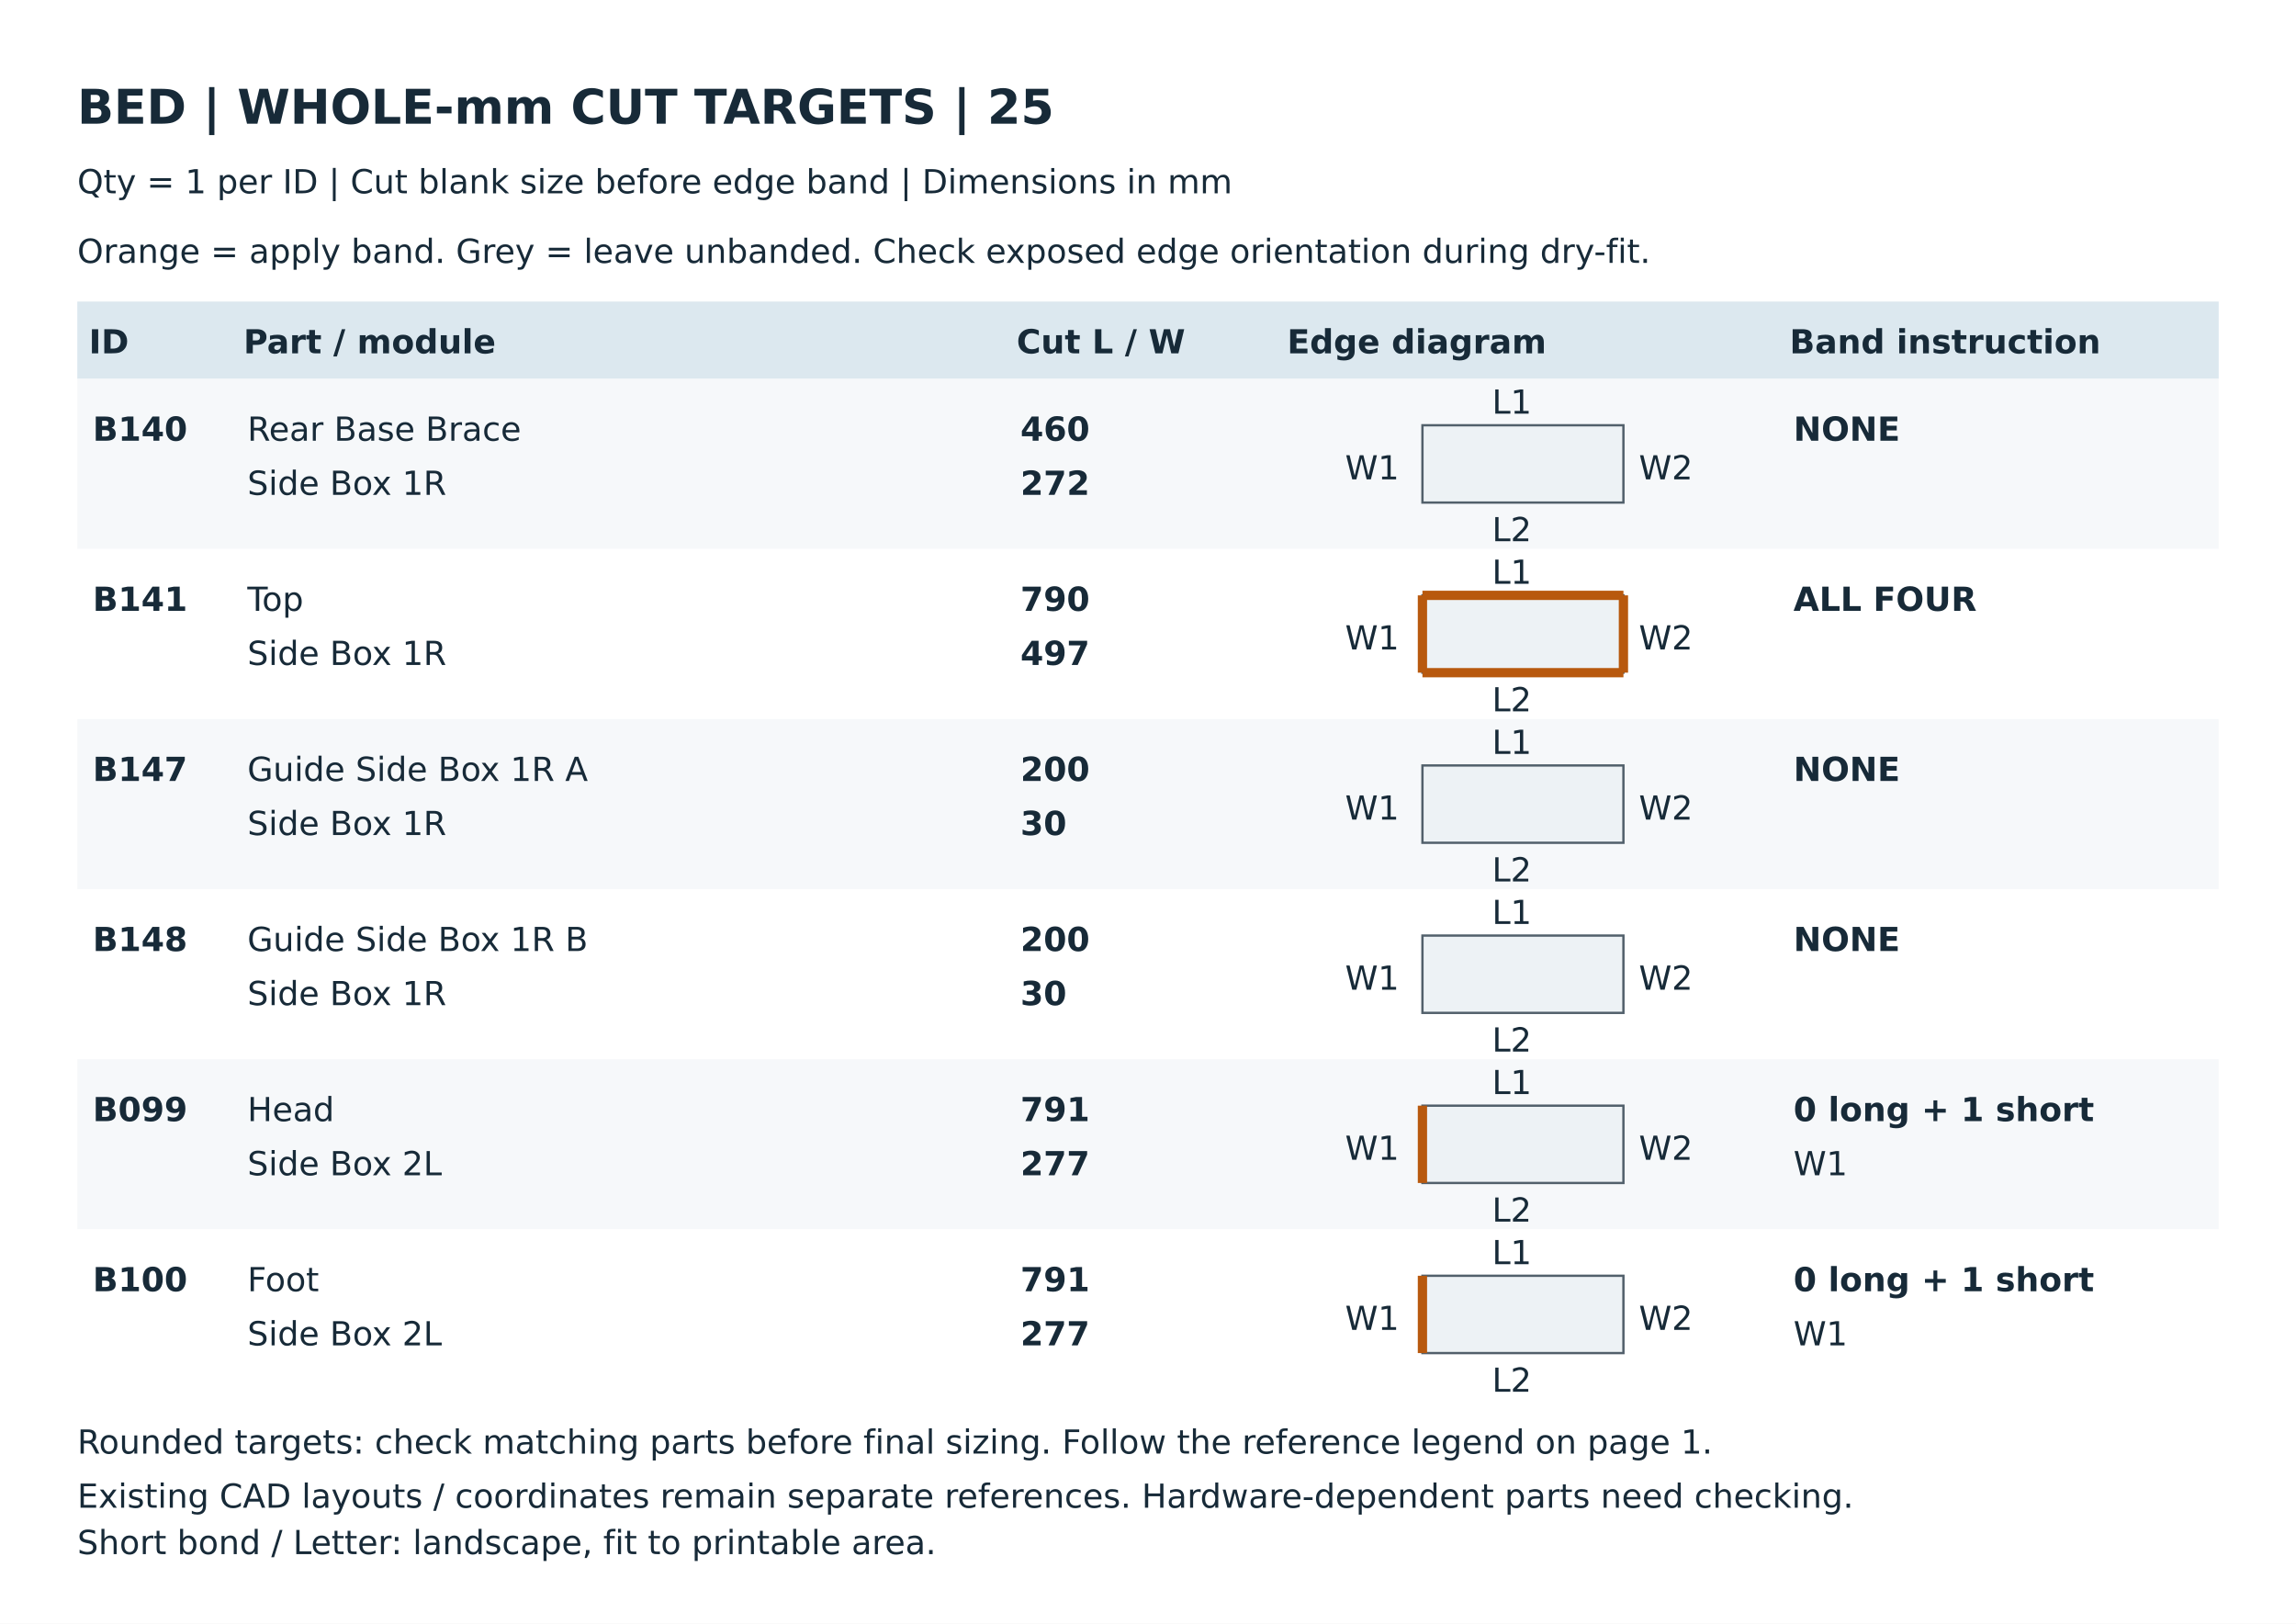
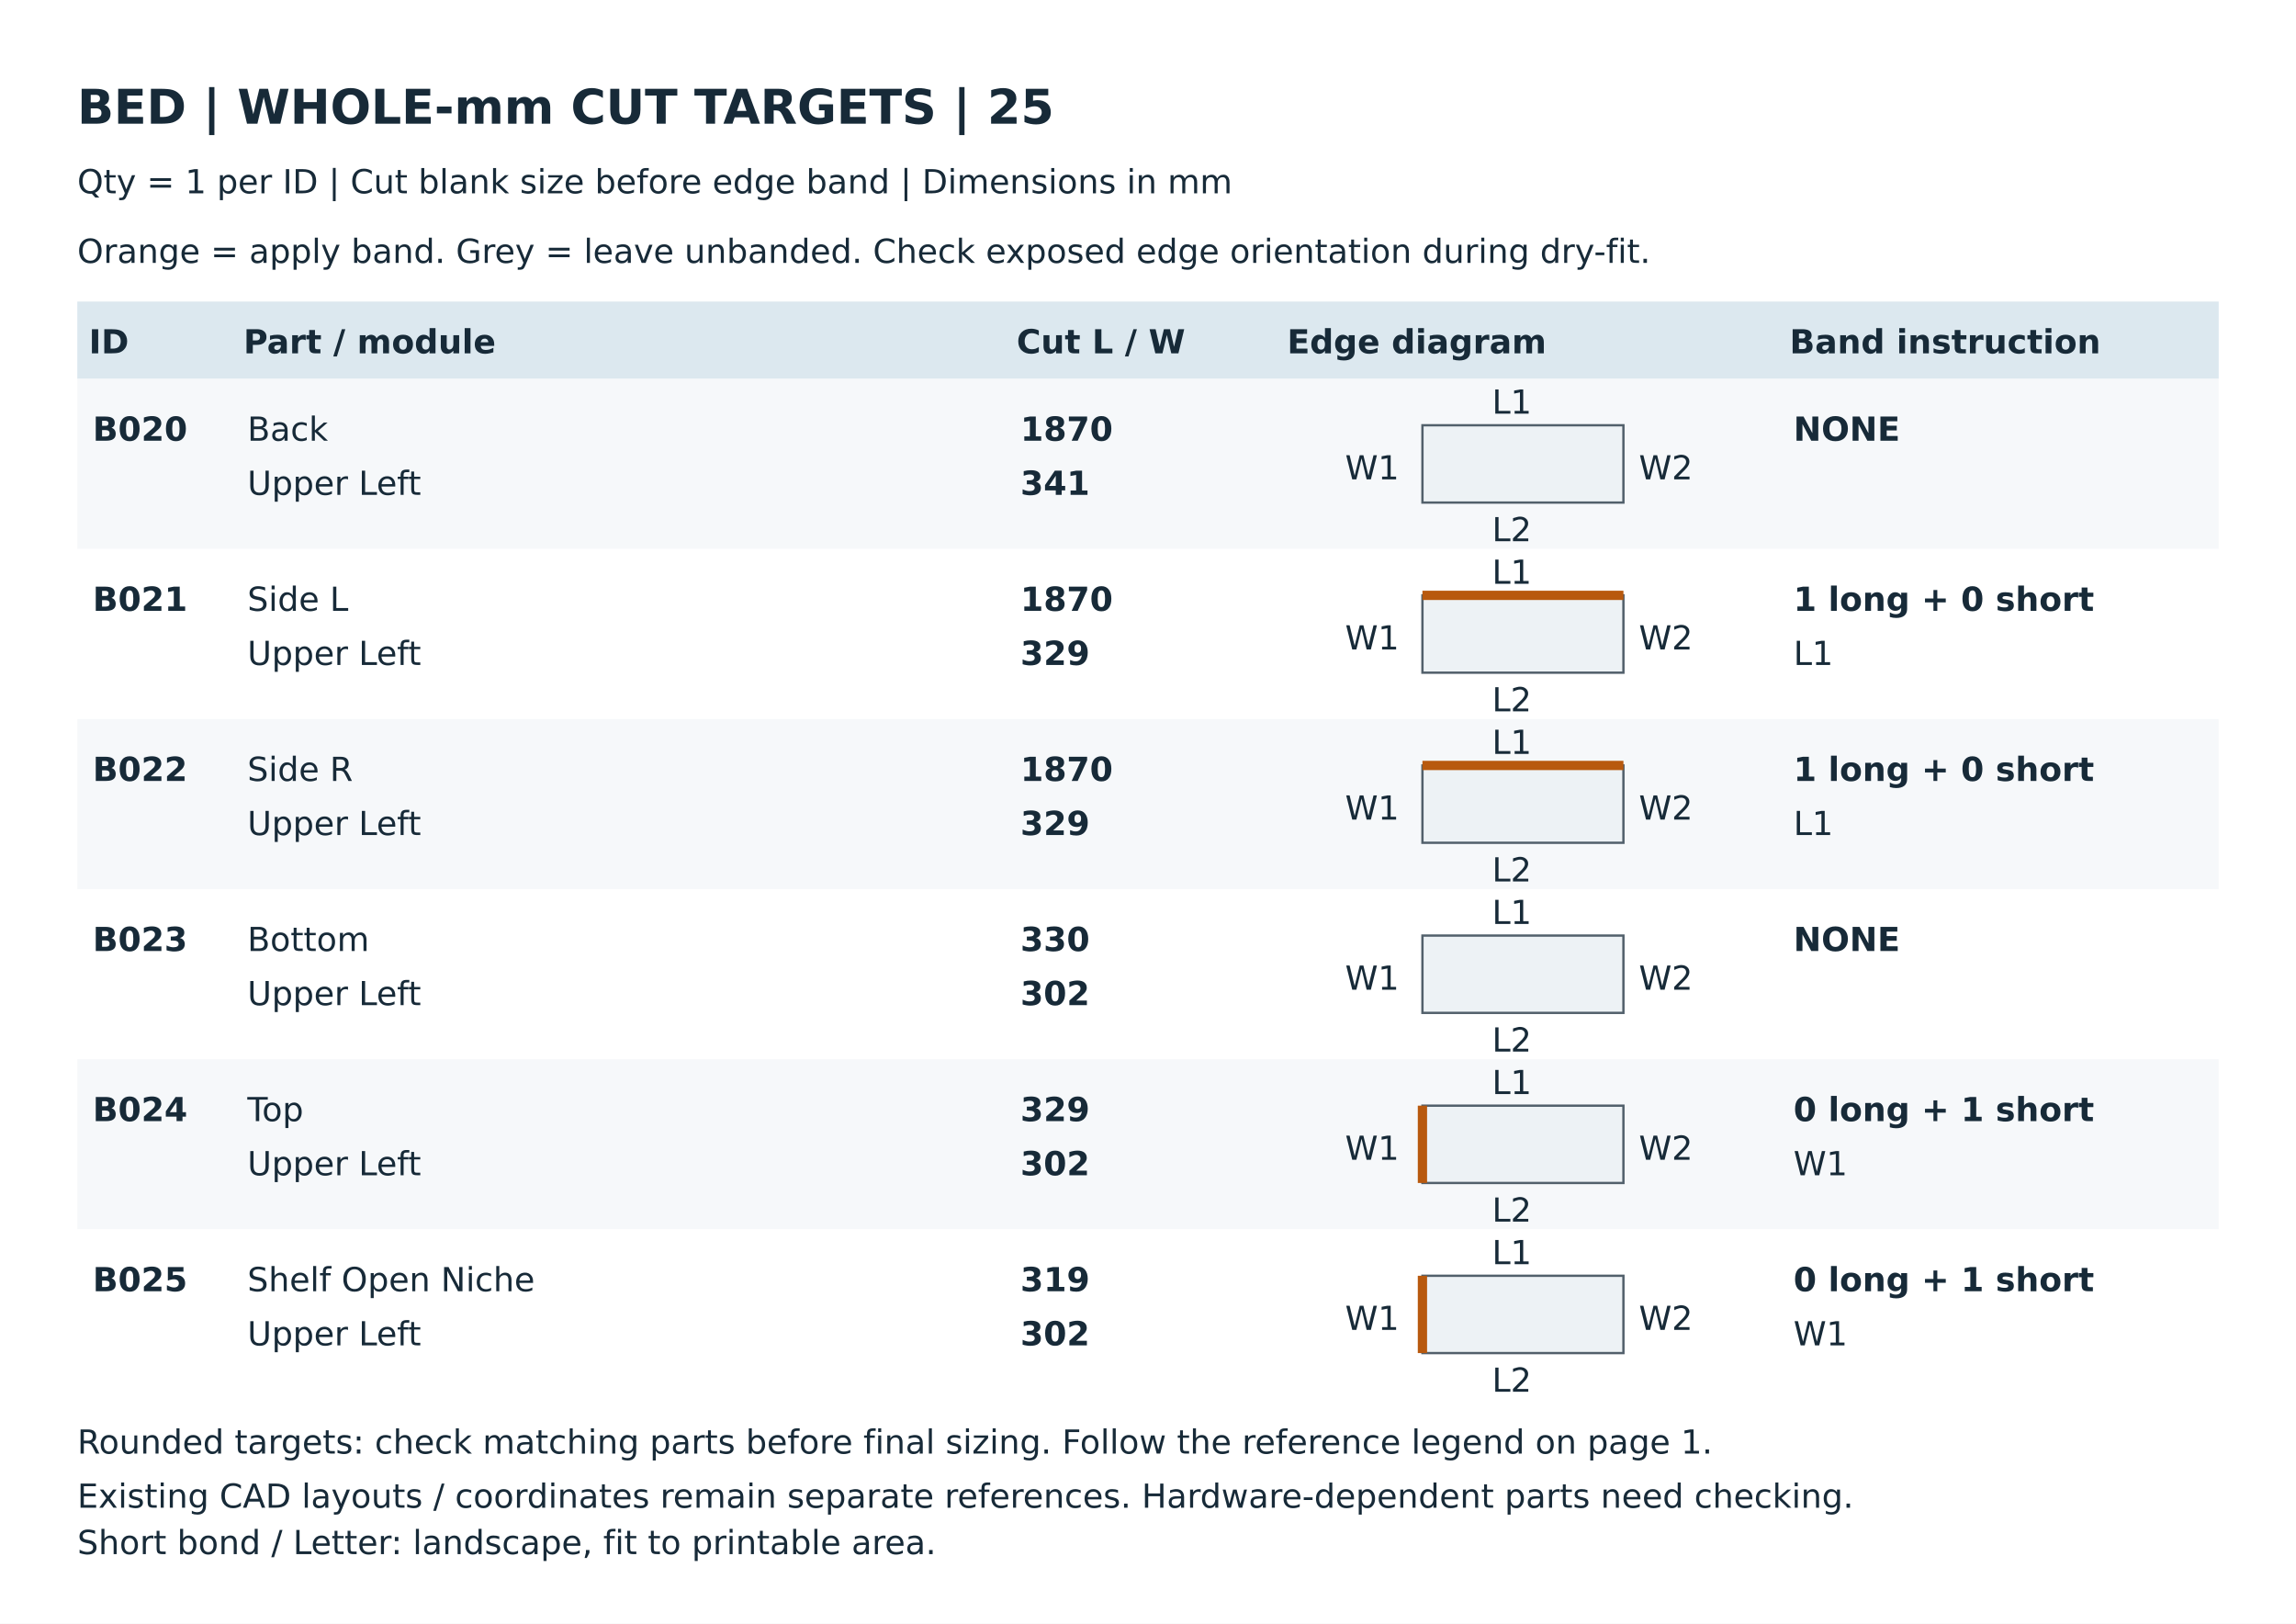
<svg xmlns="http://www.w3.org/2000/svg" width="297mm" height="210mm" viewBox="0 0 297 210">
  <rect width="297" height="210" fill="white" />
  <style>text {font-family:DejaVu Sans,sans-serif;fill:#172a38}</style>
  <text x="10" y="16" font-size="6.2" font-weight="bold">BED | WHOLE-mm CUT TARGETS | 25</text>
  <text x="10" y="25" font-size="4.3">Qty = 1 per ID | Cut blank size before edge band | Dimensions in mm</text>
  <text x="10" y="201" font-size="4.3">Short bond / Letter: landscape, fit to printable area.</text>
  <text x="10" y="34" font-size="4.3">Orange = apply band. Grey = leave unbanded. Check exposed edge orientation during dry-fit.</text>
  <rect x="10" y="39" width="277" height="10" fill="#dce8ef" />
  <text x="11.5" y="45.7" font-size="4.3" font-weight="bold">ID</text>
  <text x="31.5" y="45.7" font-size="4.3" font-weight="bold">Part / module</text>
  <text x="131.5" y="45.7" font-size="4.3" font-weight="bold">Cut L / W</text>
  <text x="166.5" y="45.7" font-size="4.3" font-weight="bold">Edge diagram</text>
  <text x="231.5" y="45.7" font-size="4.3" font-weight="bold">Band instruction</text>
  <rect x="10" y="49" width="277" height="22" fill="#f6f8fa" />
-   <text x="12" y="57" font-size="4.3" font-weight="bold">B140</text>
-   <text x="32" y="57" font-size="4.3">Rear Base Brace</text>
-   <text x="32" y="64" font-size="4.3">Side Box 1R</text>
-   <text x="132" y="57" font-size="4.3" font-weight="bold">460</text>
-   <text x="132" y="64" font-size="4.3" font-weight="bold">272</text>
+   <text x="12" y="57" font-size="4.3" font-weight="bold">B020</text>
+   <text x="32" y="57" font-size="4.3">Back</text>
+   <text x="32" y="64" font-size="4.3">Upper Left</text>
+   <text x="132" y="57" font-size="4.3" font-weight="bold">1870</text>
+   <text x="132" y="64" font-size="4.3" font-weight="bold">341</text>
  <rect x="184" y="55" width="26" height="10" fill="#edf2f5" stroke="#52606b" stroke-width=".3" />
  <text x="193" y="53.5" font-size="4.3">L1</text>
  <text x="193" y="70" font-size="4.3">L2</text>
  <text x="174" y="62" font-size="4.3">W1</text>
  <text x="212" y="62" font-size="4.3">W2</text>
  <text x="232" y="57" font-size="4.3" font-weight="bold">NONE</text>
  <text x="232" y="64" font-size="4.3" />
  <rect x="10" y="71" width="277" height="22" fill="white" />
-   <text x="12" y="79" font-size="4.3" font-weight="bold">B141</text>
-   <text x="32" y="79" font-size="4.3">Top</text>
-   <text x="32" y="86" font-size="4.3">Side Box 1R</text>
-   <text x="132" y="79" font-size="4.3" font-weight="bold">790</text>
-   <text x="132" y="86" font-size="4.3" font-weight="bold">497</text>
+   <text x="12" y="79" font-size="4.3" font-weight="bold">B021</text>
+   <text x="32" y="79" font-size="4.3">Side L</text>
+   <text x="32" y="86" font-size="4.3">Upper Left</text>
+   <text x="132" y="79" font-size="4.3" font-weight="bold">1870</text>
+   <text x="132" y="86" font-size="4.3" font-weight="bold">329</text>
  <rect x="184" y="77" width="26" height="10" fill="#edf2f5" stroke="#52606b" stroke-width=".3" />
  <path d="M184 77 L210 77" stroke="#b8590e" stroke-width="1.2" />
-   <path d="M184 87 L210 87" stroke="#b8590e" stroke-width="1.2" />
-   <path d="M184 77 L184 87" stroke="#b8590e" stroke-width="1.2" />
-   <path d="M210 77 L210 87" stroke="#b8590e" stroke-width="1.2" />
  <text x="193" y="75.5" font-size="4.3">L1</text>
  <text x="193" y="92" font-size="4.3">L2</text>
  <text x="174" y="84" font-size="4.3">W1</text>
  <text x="212" y="84" font-size="4.3">W2</text>
-   <text x="232" y="79" font-size="4.3" font-weight="bold">ALL FOUR</text>
+   <text x="232" y="79" font-size="4.3" font-weight="bold">1 long + 0 short</text>
+   <text x="232" y="86" font-size="4.3">L1</text>
  <rect x="10" y="93" width="277" height="22" fill="#f6f8fa" />
-   <text x="12" y="101" font-size="4.3" font-weight="bold">B147</text>
-   <text x="32" y="101" font-size="4.3">Guide Side Box 1R A</text>
-   <text x="32" y="108" font-size="4.3">Side Box 1R</text>
-   <text x="132" y="101" font-size="4.3" font-weight="bold">200</text>
-   <text x="132" y="108" font-size="4.3" font-weight="bold">30</text>
+   <text x="12" y="101" font-size="4.3" font-weight="bold">B022</text>
+   <text x="32" y="101" font-size="4.3">Side R</text>
+   <text x="32" y="108" font-size="4.3">Upper Left</text>
+   <text x="132" y="101" font-size="4.3" font-weight="bold">1870</text>
+   <text x="132" y="108" font-size="4.3" font-weight="bold">329</text>
  <rect x="184" y="99" width="26" height="10" fill="#edf2f5" stroke="#52606b" stroke-width=".3" />
+   <path d="M184 99 L210 99" stroke="#b8590e" stroke-width="1.2" />
  <text x="193" y="97.5" font-size="4.3">L1</text>
  <text x="193" y="114" font-size="4.3">L2</text>
  <text x="174" y="106" font-size="4.3">W1</text>
  <text x="212" y="106" font-size="4.3">W2</text>
-   <text x="232" y="101" font-size="4.3" font-weight="bold">NONE</text>
-   <text x="232" y="108" font-size="4.3" />
+   <text x="232" y="101" font-size="4.3" font-weight="bold">1 long + 0 short</text>
+   <text x="232" y="108" font-size="4.3">L1</text>
  <rect x="10" y="115" width="277" height="22" fill="white" />
-   <text x="12" y="123" font-size="4.3" font-weight="bold">B148</text>
-   <text x="32" y="123" font-size="4.3">Guide Side Box 1R B</text>
-   <text x="32" y="130" font-size="4.3">Side Box 1R</text>
-   <text x="132" y="123" font-size="4.3" font-weight="bold">200</text>
-   <text x="132" y="130" font-size="4.3" font-weight="bold">30</text>
+   <text x="12" y="123" font-size="4.3" font-weight="bold">B023</text>
+   <text x="32" y="123" font-size="4.3">Bottom</text>
+   <text x="32" y="130" font-size="4.3">Upper Left</text>
+   <text x="132" y="123" font-size="4.3" font-weight="bold">330</text>
+   <text x="132" y="130" font-size="4.3" font-weight="bold">302</text>
  <rect x="184" y="121" width="26" height="10" fill="#edf2f5" stroke="#52606b" stroke-width=".3" />
  <text x="193" y="119.5" font-size="4.3">L1</text>
  <text x="193" y="136" font-size="4.3">L2</text>
  <text x="174" y="128" font-size="4.3">W1</text>
  <text x="212" y="128" font-size="4.3">W2</text>
  <text x="232" y="123" font-size="4.3" font-weight="bold">NONE</text>
  <text x="232" y="130" font-size="4.3" />
  <rect x="10" y="137" width="277" height="22" fill="#f6f8fa" />
-   <text x="12" y="145" font-size="4.3" font-weight="bold">B099</text>
-   <text x="32" y="145" font-size="4.3">Head</text>
-   <text x="32" y="152" font-size="4.3">Side Box 2L</text>
-   <text x="132" y="145" font-size="4.3" font-weight="bold">791</text>
-   <text x="132" y="152" font-size="4.3" font-weight="bold">277</text>
+   <text x="12" y="145" font-size="4.3" font-weight="bold">B024</text>
+   <text x="32" y="145" font-size="4.3">Top</text>
+   <text x="32" y="152" font-size="4.3">Upper Left</text>
+   <text x="132" y="145" font-size="4.3" font-weight="bold">329</text>
+   <text x="132" y="152" font-size="4.3" font-weight="bold">302</text>
  <rect x="184" y="143" width="26" height="10" fill="#edf2f5" stroke="#52606b" stroke-width=".3" />
  <path d="M184 143 L184 153" stroke="#b8590e" stroke-width="1.2" />
  <text x="193" y="141.5" font-size="4.3">L1</text>
  <text x="193" y="158" font-size="4.3">L2</text>
  <text x="174" y="150" font-size="4.3">W1</text>
  <text x="212" y="150" font-size="4.3">W2</text>
  <text x="232" y="145" font-size="4.3" font-weight="bold">0 long + 1 short</text>
  <text x="232" y="152" font-size="4.3">W1</text>
  <rect x="10" y="159" width="277" height="22" fill="white" />
-   <text x="12" y="167" font-size="4.3" font-weight="bold">B100</text>
-   <text x="32" y="167" font-size="4.3">Foot</text>
-   <text x="32" y="174" font-size="4.3">Side Box 2L</text>
-   <text x="132" y="167" font-size="4.3" font-weight="bold">791</text>
-   <text x="132" y="174" font-size="4.3" font-weight="bold">277</text>
+   <text x="12" y="167" font-size="4.3" font-weight="bold">B025</text>
+   <text x="32" y="167" font-size="4.3">Shelf Open Niche</text>
+   <text x="32" y="174" font-size="4.3">Upper Left</text>
+   <text x="132" y="167" font-size="4.3" font-weight="bold">319</text>
+   <text x="132" y="174" font-size="4.3" font-weight="bold">302</text>
  <rect x="184" y="165" width="26" height="10" fill="#edf2f5" stroke="#52606b" stroke-width=".3" />
  <path d="M184 165 L184 175" stroke="#b8590e" stroke-width="1.2" />
  <text x="193" y="163.5" font-size="4.3">L1</text>
  <text x="193" y="180" font-size="4.3">L2</text>
  <text x="174" y="172" font-size="4.3">W1</text>
  <text x="212" y="172" font-size="4.3">W2</text>
  <text x="232" y="167" font-size="4.3" font-weight="bold">0 long + 1 short</text>
  <text x="232" y="174" font-size="4.3">W1</text>
  <text x="10" y="188" font-size="4.3">Rounded targets: check matching parts before final sizing. Follow the reference legend on page 1.</text>
  <text x="10" y="195" font-size="4.3">Existing CAD layouts / coordinates remain separate references. Hardware-dependent parts need checking.</text>
</svg>
